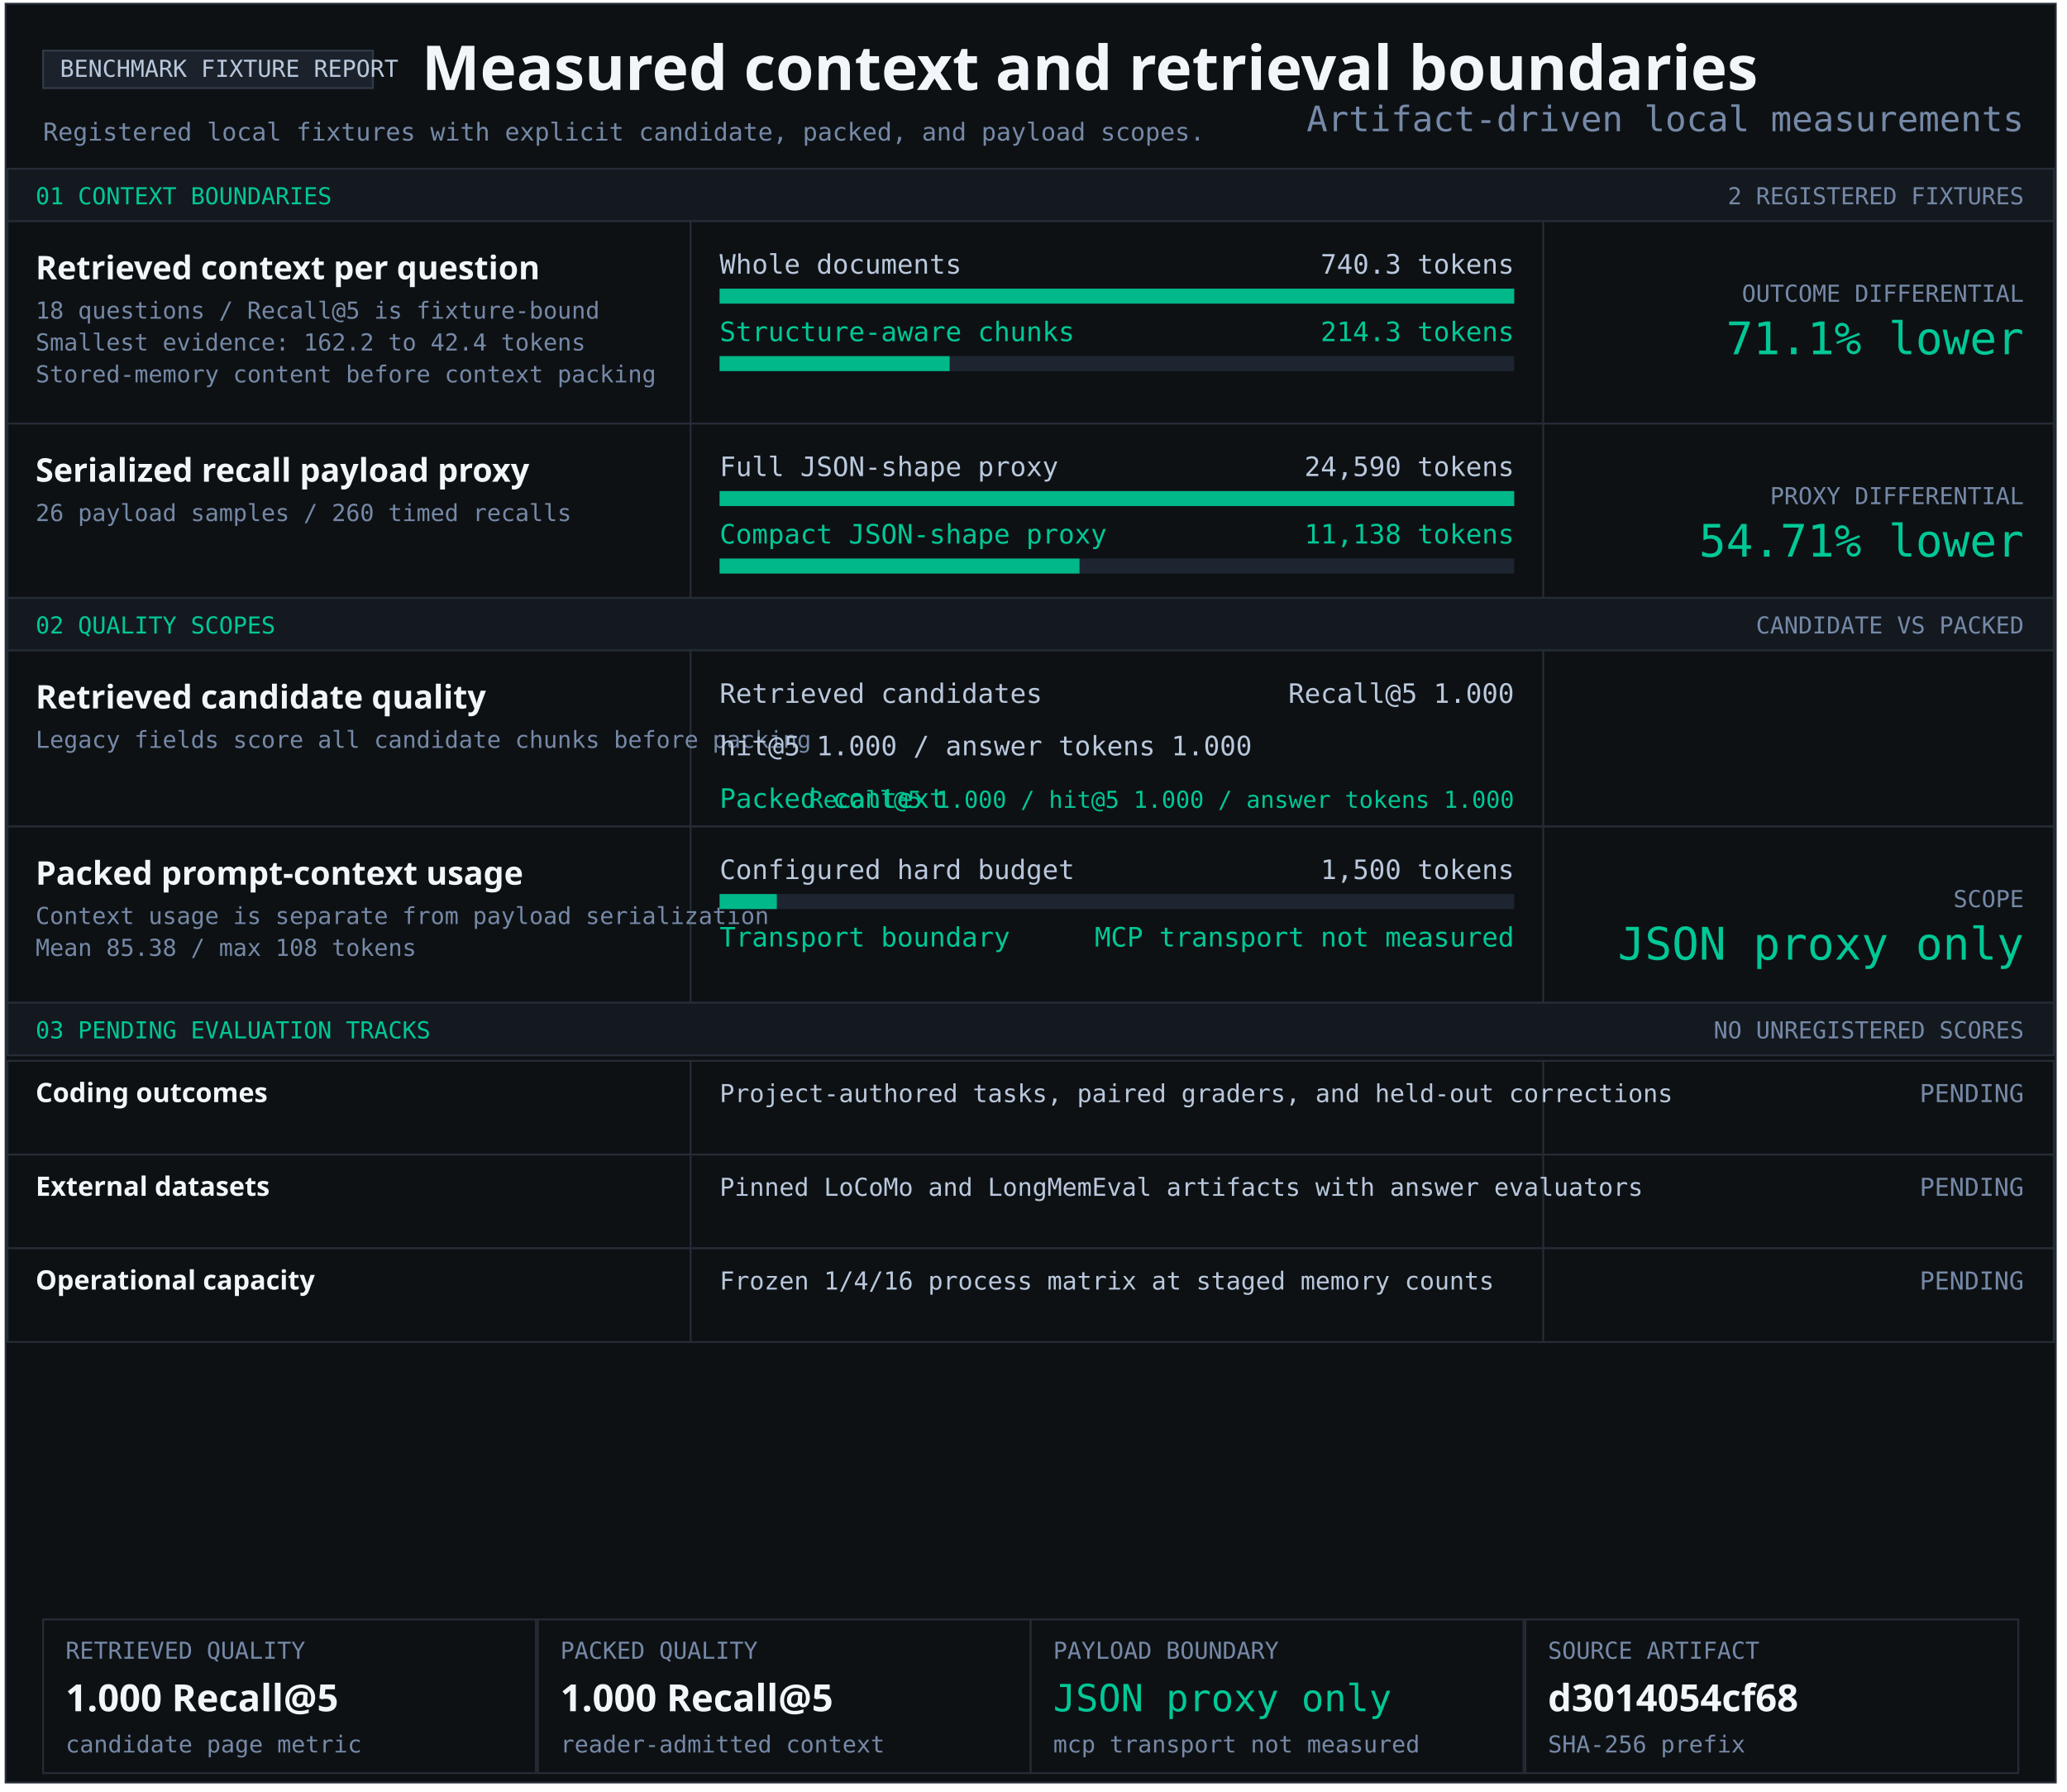
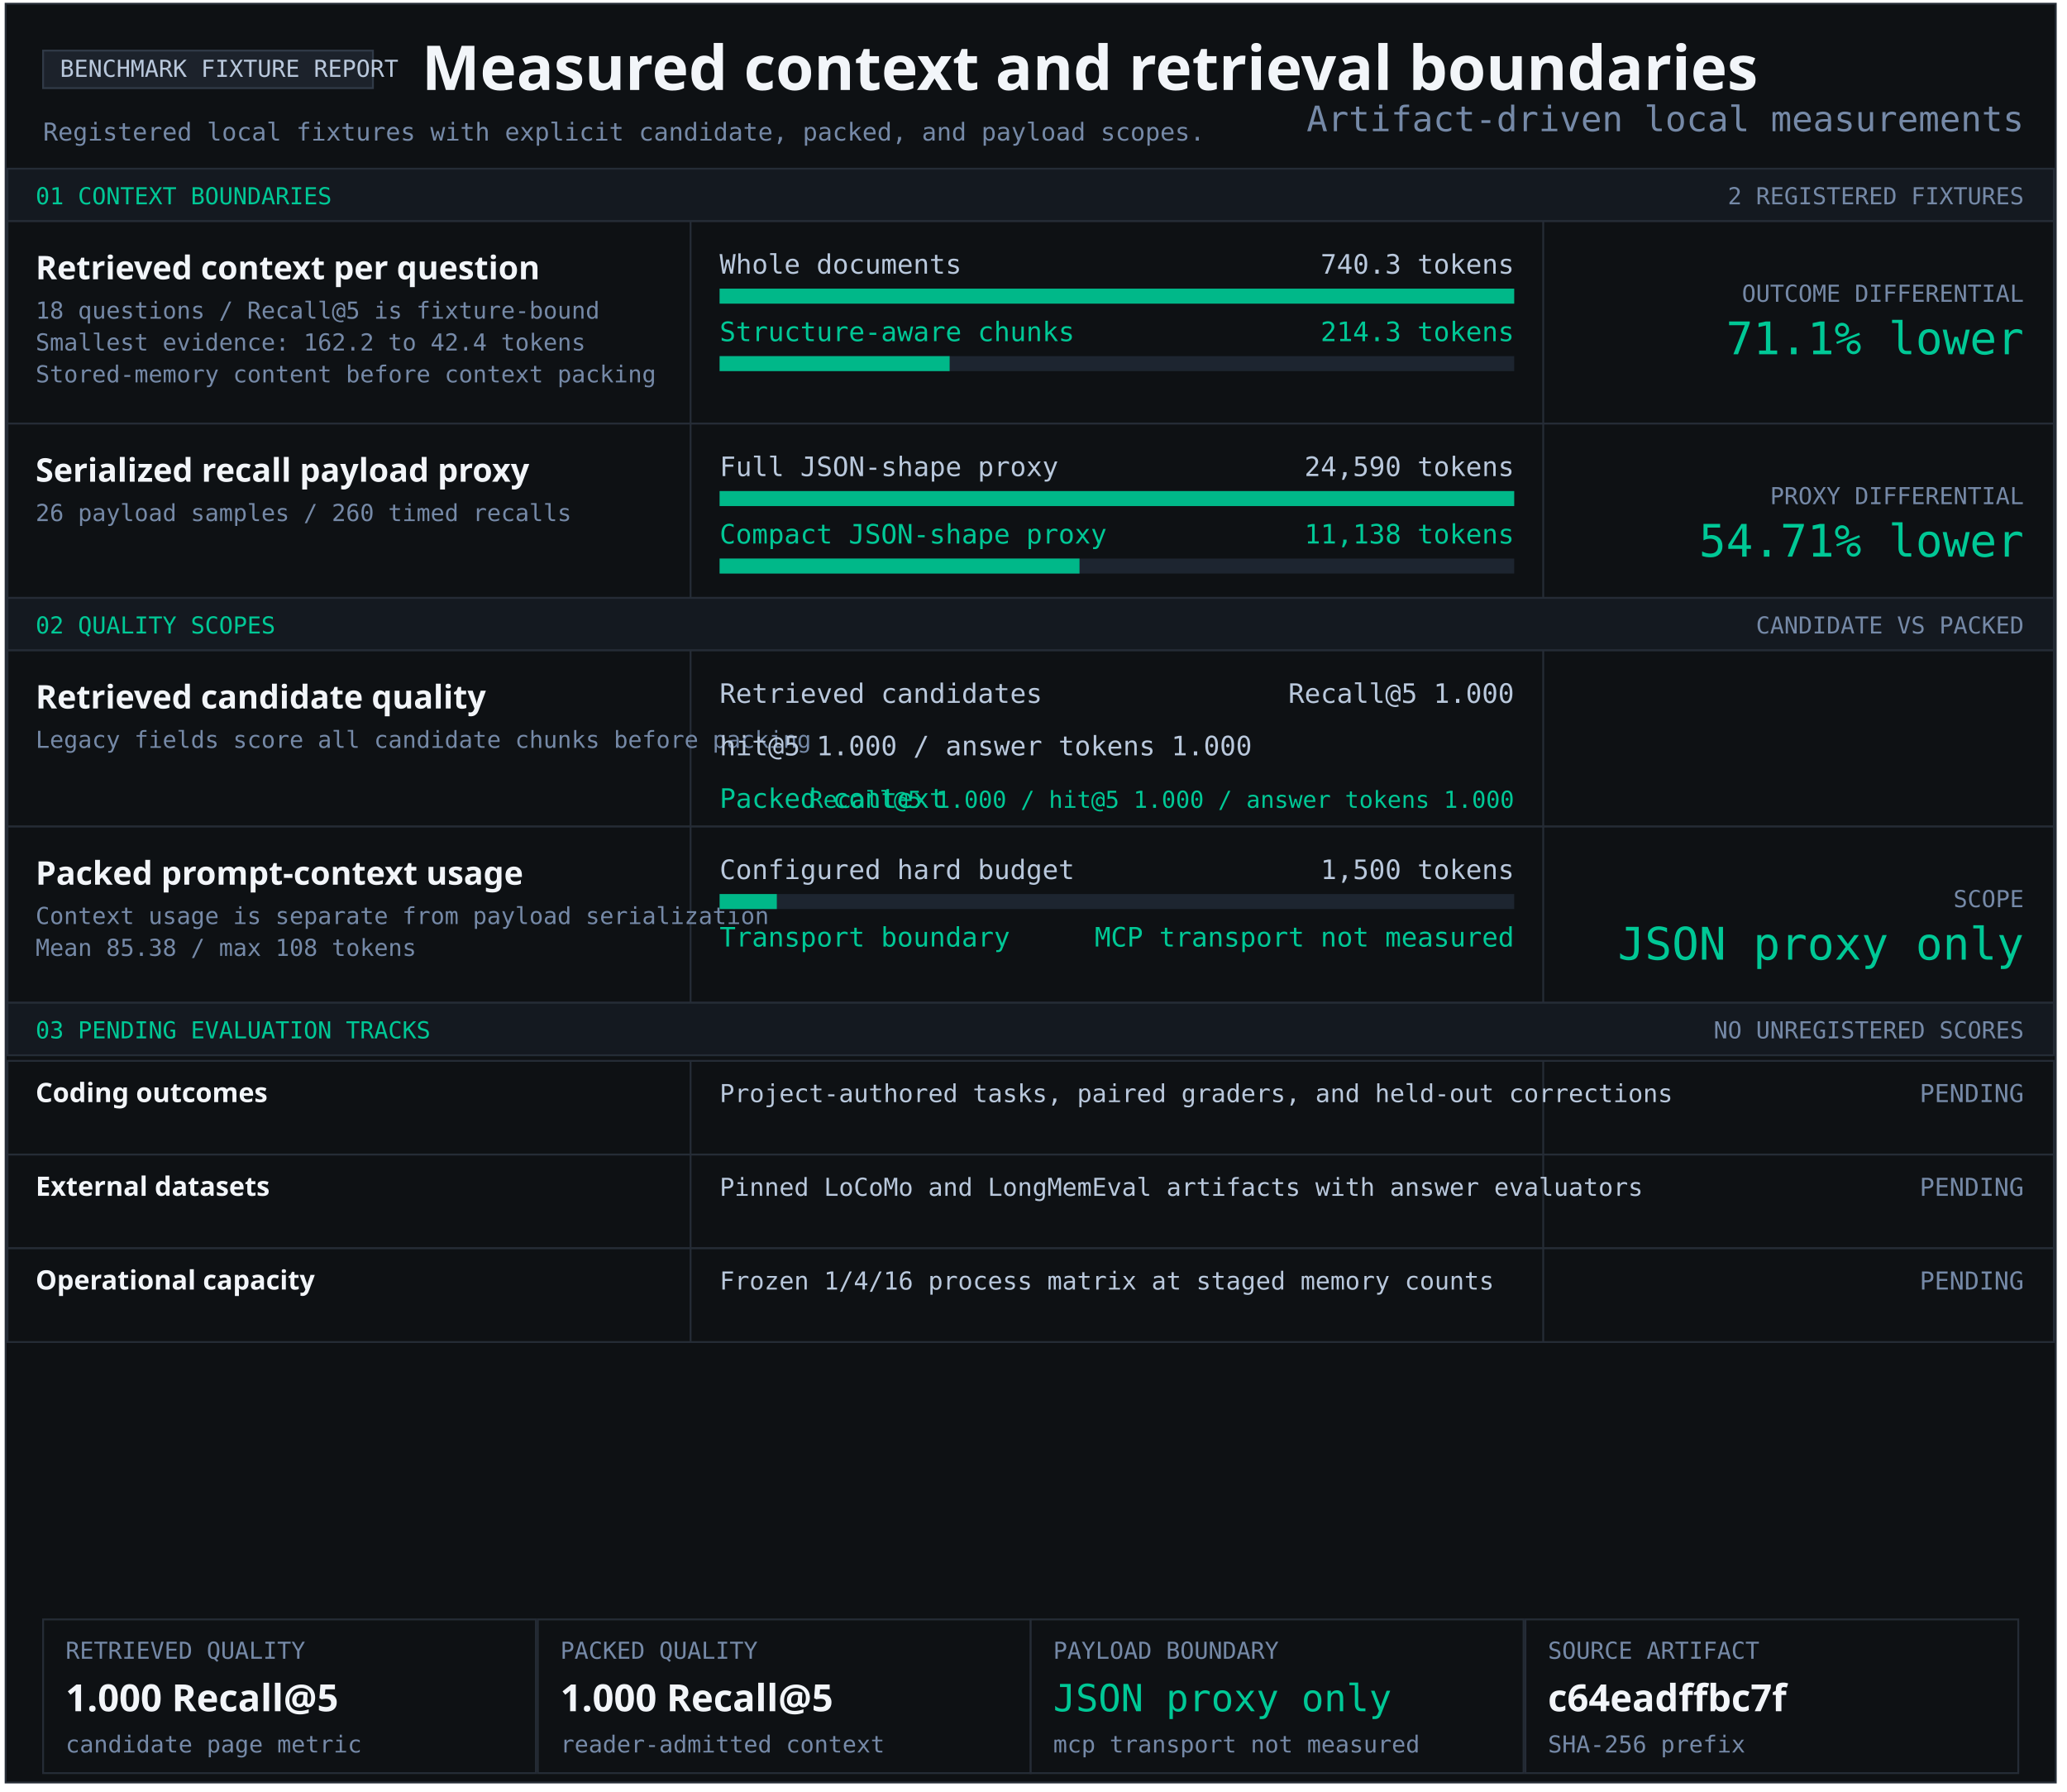
<svg xmlns="http://www.w3.org/2000/svg" width="1103" height="956" viewBox="0 0 1103 956" role="img" aria-labelledby="title desc">
  <style>text{font-family:Consolas,monospace;fill:#b9c8dc} .heading{font-family:Segoe UI,sans-serif;font-weight:700;fill:#f2f5f9} .green{fill:#00c896}.muted{fill:#7589a7}</style>
  <rect x="3" y="2" width="1094" height="949" fill="#0e1114" stroke="#252c36" />
  <rect x="23" y="27" width="176" height="20" fill="#1c222b" stroke="#303a47" />
  <text x="32" y="41" font-size="12.5" text-anchor="start">BENCHMARK FIXTURE REPORT</text>
  <text x="225" y="48" font-size="33" class="heading" text-anchor="start">Measured context and retrieval boundaries</text>
  <text x="23" y="75" font-size="13.2" class="muted" text-anchor="start">Registered local fixtures with explicit candidate, packed, and payload scopes.</text>
  <rect x="4" y="90" width="1092" height="28" fill="#141920" stroke="#252c36" />
  <text x="19" y="109" font-size="12.5" class="green" text-anchor="start">01 CONTEXT BOUNDARIES</text>
  <text x="1080" y="109" font-size="12.5" class="muted" text-anchor="end">2 REGISTERED FIXTURES</text>
  <rect x="4" y="118" width="1092" height="108" fill="#0e1114" stroke="#252c36" />
  <rect x="368" y="118" width="1" height="108" fill="#252c36" />
  <rect x="823" y="118" width="1" height="108" fill="#252c36" />
  <g aria-label="Structure-aware chunking; 740.3 to 214.3 tokens">
    <text x="19" y="149" font-size="17.4" class="heading" text-anchor="start">Retrieved context per question</text>
    <text x="19" y="170" font-size="12.5" class="muted" text-anchor="start">18 questions / Recall@5 is fixture-bound</text>
    <text x="19" y="187" font-size="12.5" class="muted" text-anchor="start">Smallest evidence: 162.2 to 42.4 tokens</text>
    <text x="19" y="204" font-size="12.5" class="muted" text-anchor="start">Stored-memory content before context packing</text>
    <text x="384" y="146" font-size="14.3" text-anchor="start">Whole documents</text>
    <text x="808" y="146" font-size="14.3" text-anchor="end">740.3 tokens</text>
    <rect x="384" y="154" width="424" height="8" fill="#1d2530" />
    <rect x="384" y="154" width="424.00" height="8" fill="#00b889" />
    <text x="384" y="182" font-size="14.3" class="green" text-anchor="start">Structure-aware chunks</text>
    <text x="808" y="182" font-size="14.3" class="green" text-anchor="end">214.3 tokens</text>
    <rect x="384" y="190" width="424" height="8" fill="#1d2530" />
    <rect x="384" y="190" width="122.74" height="8" fill="#00b889" />
    <text x="1080" y="161" font-size="12.5" class="muted" text-anchor="end">OUTCOME DIFFERENTIAL</text>
    <text x="1080" y="189" font-size="24" class="green" text-anchor="end">71.1% lower</text>
  </g>
  <rect x="4" y="226" width="1092" height="93" fill="#0e1114" stroke="#252c36" />
  <rect x="368" y="226" width="1" height="93" fill="#252c36" />
  <rect x="823" y="226" width="1" height="93" fill="#252c36" />
  <g aria-label="Serialized JSON-shape payload proxy; 24,590 full; 11,138 compact">
    <text x="19" y="257" font-size="17.4" class="heading" text-anchor="start">Serialized recall payload proxy</text>
    <text x="19" y="278" font-size="12.5" class="muted" text-anchor="start">26 payload samples / 260 timed recalls</text>
    <text x="384" y="254" font-size="14.3" text-anchor="start">Full JSON-shape proxy</text>
    <text x="808" y="254" font-size="14.3" text-anchor="end">24,590 tokens</text>
    <rect x="384" y="262" width="424" height="8" fill="#1d2530" />
    <rect x="384" y="262" width="424.00" height="8" fill="#00b889" />
    <text x="384" y="290" font-size="14.3" class="green" text-anchor="start">Compact JSON-shape proxy</text>
    <text x="808" y="290" font-size="14.3" class="green" text-anchor="end">11,138 tokens</text>
    <rect x="384" y="298" width="424" height="8" fill="#1d2530" />
    <rect x="384" y="298" width="192.05" height="8" fill="#00b889" />
    <text x="1080" y="269" font-size="12.5" class="muted" text-anchor="end">PROXY DIFFERENTIAL</text>
    <text x="1080" y="297" font-size="24" class="green" text-anchor="end">54.71% lower</text>
  </g>
  <rect x="4" y="319" width="1092" height="28" fill="#141920" stroke="#252c36" />
  <text x="19" y="338" font-size="12.5" class="green" text-anchor="start">02 QUALITY SCOPES</text>
  <text x="1080" y="338" font-size="12.5" class="muted" text-anchor="end">CANDIDATE VS PACKED</text>
  <rect x="4" y="347" width="1092" height="94" fill="#0e1114" stroke="#252c36" />
  <rect x="368" y="347" width="1" height="94" fill="#252c36" />
  <rect x="823" y="347" width="1" height="94" fill="#252c36" />
  <g aria-label="Retrieved candidate quality and packed context quality">
    <text x="19" y="378" font-size="17.4" class="heading" text-anchor="start">Retrieved candidate quality</text>
    <text x="19" y="399" font-size="12.5" class="muted" text-anchor="start">Legacy fields score all candidate chunks before packing</text>
    <text x="384" y="375" font-size="14.3" text-anchor="start">Retrieved candidates</text>
    <text x="808" y="375" font-size="14.3" text-anchor="end">Recall@5 1.000</text>
    <text x="384" y="403" font-size="14.3" text-anchor="start">hit@5 1.000 / answer tokens 1.000</text>
    <text x="384" y="431" font-size="14.3" class="green" text-anchor="start">Packed context</text>
    <text x="808" y="431" font-size="12.5" class="green" text-anchor="end">Recall@5 1.000 / hit@5 1.000 / answer tokens 1.000</text>
  </g>
  <rect x="4" y="441" width="1092" height="94" fill="#0e1114" stroke="#252c36" />
  <rect x="368" y="441" width="1" height="94" fill="#252c36" />
  <rect x="823" y="441" width="1" height="94" fill="#252c36" />
  <text x="19" y="472" font-size="17.4" class="heading" text-anchor="start">Packed prompt-context usage</text>
  <text x="19" y="493" font-size="12.5" class="muted" text-anchor="start">Context usage is separate from payload serialization</text>
  <text x="19" y="510" font-size="12.5" class="muted" text-anchor="start">Mean 85.38 / max 108 tokens</text>
  <text x="384" y="469" font-size="14.3" text-anchor="start">Configured hard budget</text>
  <text x="808" y="469" font-size="14.3" text-anchor="end">1,500 tokens</text>
  <rect x="384" y="477" width="424" height="8" fill="#1d2530" />
  <rect x="384" y="477" width="30.53" height="8" fill="#00b889" />
  <text x="384" y="505" font-size="14.3" class="green" text-anchor="start">Transport boundary</text>
  <text x="808" y="505" font-size="14.3" class="green" text-anchor="end">MCP transport not measured</text>
  <text x="1080" y="484" font-size="12.5" class="muted" text-anchor="end">SCOPE</text>
  <text x="1080" y="512" font-size="24" class="green" text-anchor="end">JSON proxy only</text>
  <rect x="4" y="535" width="1092" height="28" fill="#141920" stroke="#252c36" />
  <text x="19" y="554" font-size="12.5" class="green" text-anchor="start">03 PENDING EVALUATION TRACKS</text>
  <text x="1080" y="554" font-size="12.5" class="muted" text-anchor="end">NO UNREGISTERED SCORES</text>
  <rect x="4" y="566" width="1092" height="50" fill="#0e1114" stroke="#252c36" />
  <rect x="368" y="566" width="1" height="50" fill="#252c36" />
  <rect x="823" y="566" width="1" height="50" fill="#252c36" />
  <text x="19" y="588" font-size="14.3" class="heading" text-anchor="start">Coding outcomes</text>
  <text x="384" y="588" font-size="13.2" text-anchor="start">Project-authored tasks, paired graders, and held-out corrections</text>
  <text x="1080" y="588" font-size="13.2" class="muted" text-anchor="end">PENDING</text>
  <rect x="4" y="616" width="1092" height="50" fill="#0e1114" stroke="#252c36" />
  <rect x="368" y="616" width="1" height="50" fill="#252c36" />
  <rect x="823" y="616" width="1" height="50" fill="#252c36" />
  <text x="19" y="638" font-size="14.3" class="heading" text-anchor="start">External datasets</text>
  <text x="384" y="638" font-size="13.2" text-anchor="start">Pinned LoCoMo and LongMemEval artifacts with answer evaluators</text>
  <text x="1080" y="638" font-size="13.2" class="muted" text-anchor="end">PENDING</text>
  <rect x="4" y="666" width="1092" height="50" fill="#0e1114" stroke="#252c36" />
  <rect x="368" y="666" width="1" height="50" fill="#252c36" />
  <rect x="823" y="666" width="1" height="50" fill="#252c36" />
  <text x="19" y="688" font-size="14.3" class="heading" text-anchor="start">Operational capacity</text>
  <text x="384" y="688" font-size="13.2" text-anchor="start">Frozen 1/4/16 process matrix at staged memory counts</text>
  <text x="1080" y="688" font-size="13.2" class="muted" text-anchor="end">PENDING</text>
  <rect x="23" y="864" width="263" height="82" fill="#0e1114" stroke="#252c36" />
  <text x="35" y="885" font-size="12.5" class="muted" text-anchor="start">RETRIEVED QUALITY</text>
  <text x="35" y="913" font-size="20" class="heading" text-anchor="start">1.000 Recall@5</text>
  <text x="35" y="935" font-size="12.5" class="muted" text-anchor="start">candidate page metric</text>
  <rect x="287" y="864" width="263" height="82" fill="#0e1114" stroke="#252c36" />
  <text x="299" y="885" font-size="12.5" class="muted" text-anchor="start">PACKED QUALITY</text>
  <text x="299" y="913" font-size="20" class="heading" text-anchor="start">1.000 Recall@5</text>
  <text x="299" y="935" font-size="12.5" class="muted" text-anchor="start">reader-admitted context</text>
  <rect x="550" y="864" width="263" height="82" fill="#0e1114" stroke="#252c36" />
  <text x="562" y="885" font-size="12.5" class="muted" text-anchor="start">PAYLOAD BOUNDARY</text>
  <text x="562" y="913" font-size="20" class="green" text-anchor="start">JSON proxy only</text>
  <text x="562" y="935" font-size="12.5" class="muted" text-anchor="start">mcp transport not measured</text>
  <rect x="814" y="864" width="263" height="82" fill="#0e1114" stroke="#252c36" />
  <text x="826" y="885" font-size="12.5" class="muted" text-anchor="start">SOURCE ARTIFACT</text>
-   <text x="826" y="913" font-size="20" class="heading" text-anchor="start">d3014054cf68</text>
+   <text x="826" y="913" font-size="20" class="heading" text-anchor="start">c64eadffbc7f</text>
  <text x="826" y="935" font-size="12.5" class="muted" text-anchor="start">SHA-256 prefix</text>
  <text x="1080" y="70" font-size="18.7" class="muted" text-anchor="end">Artifact-driven local measurements</text>
</svg>
